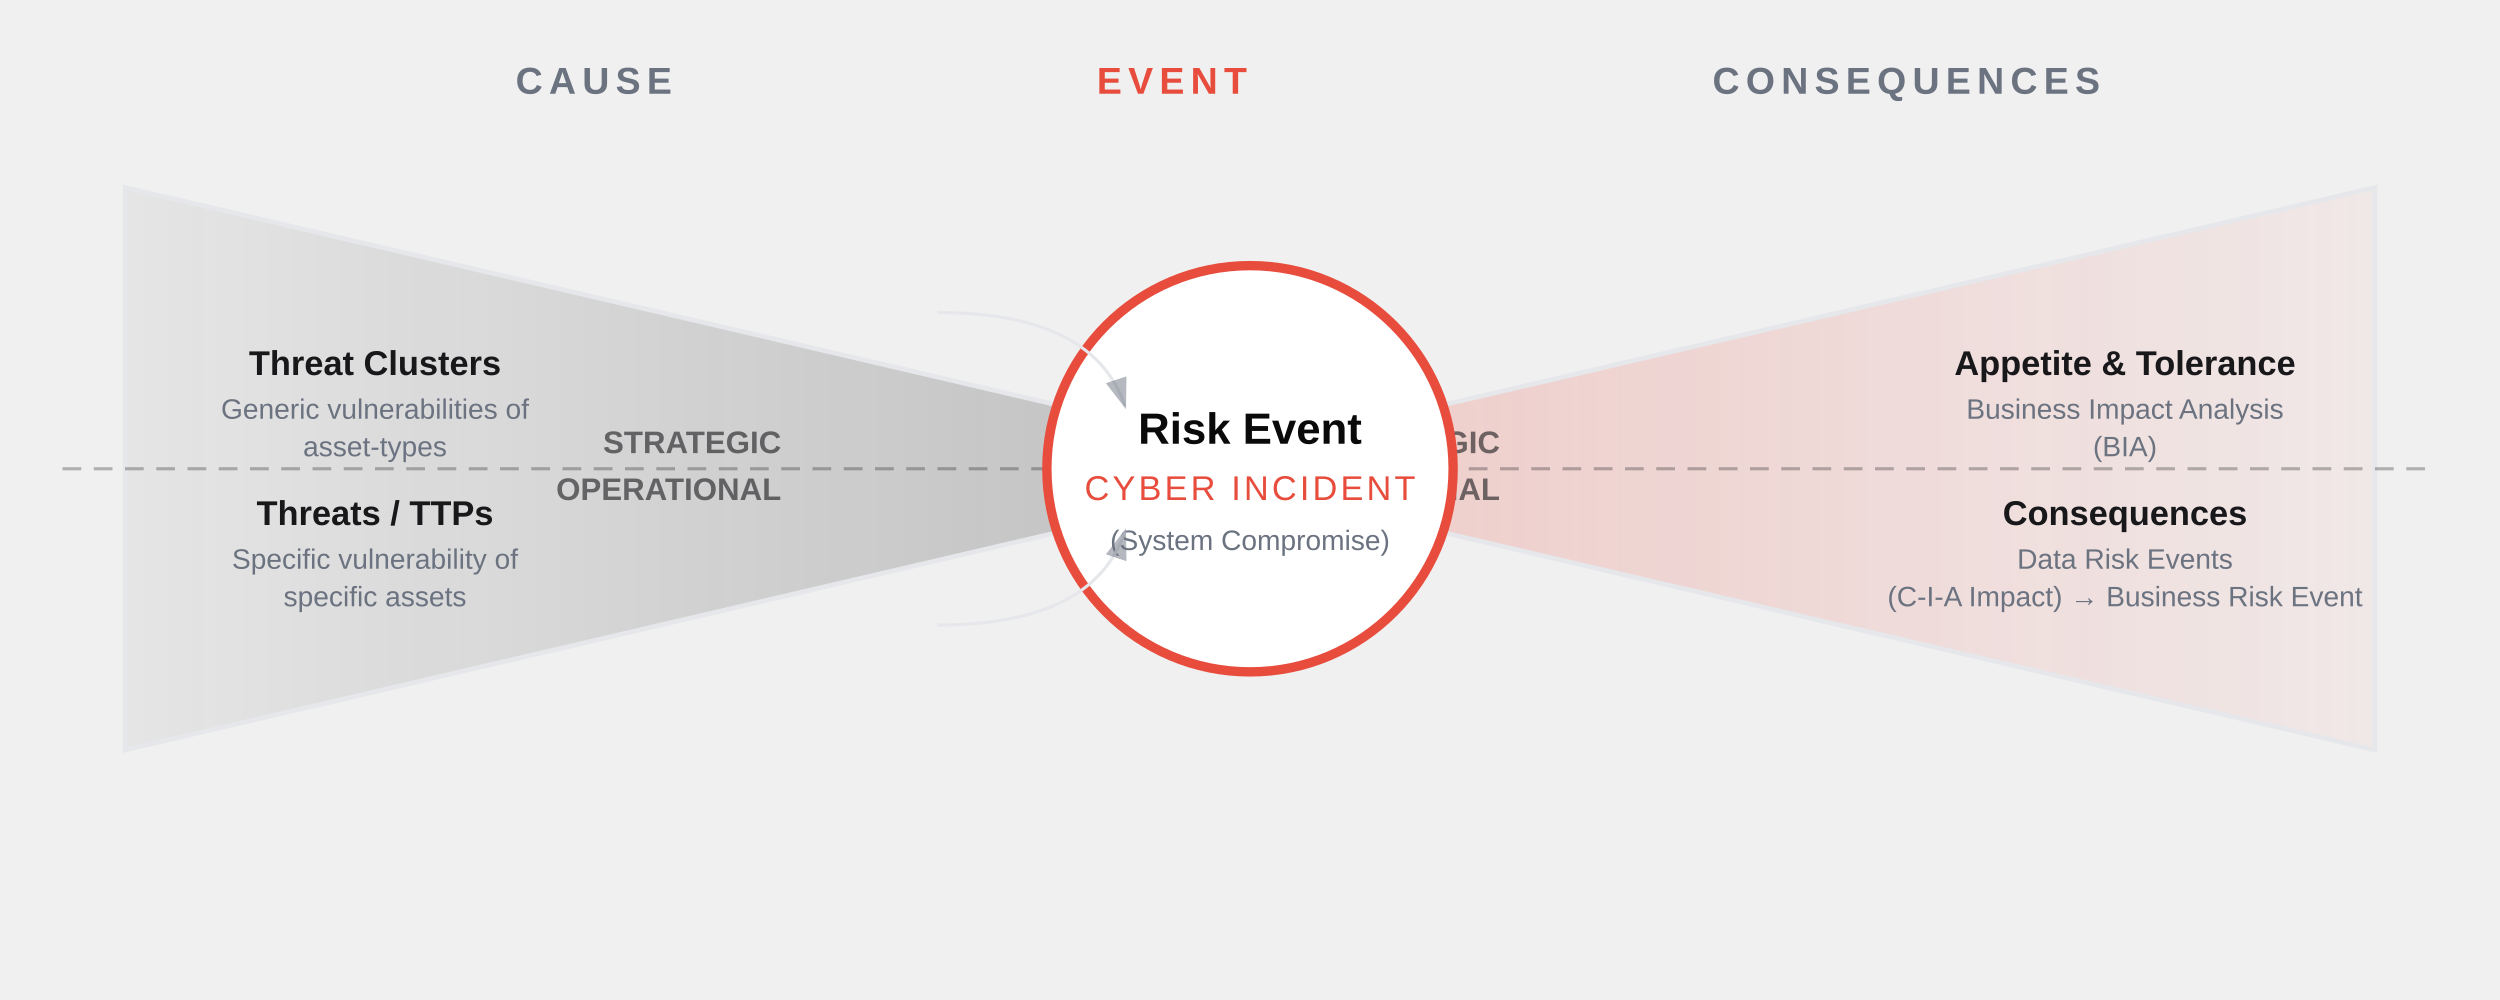
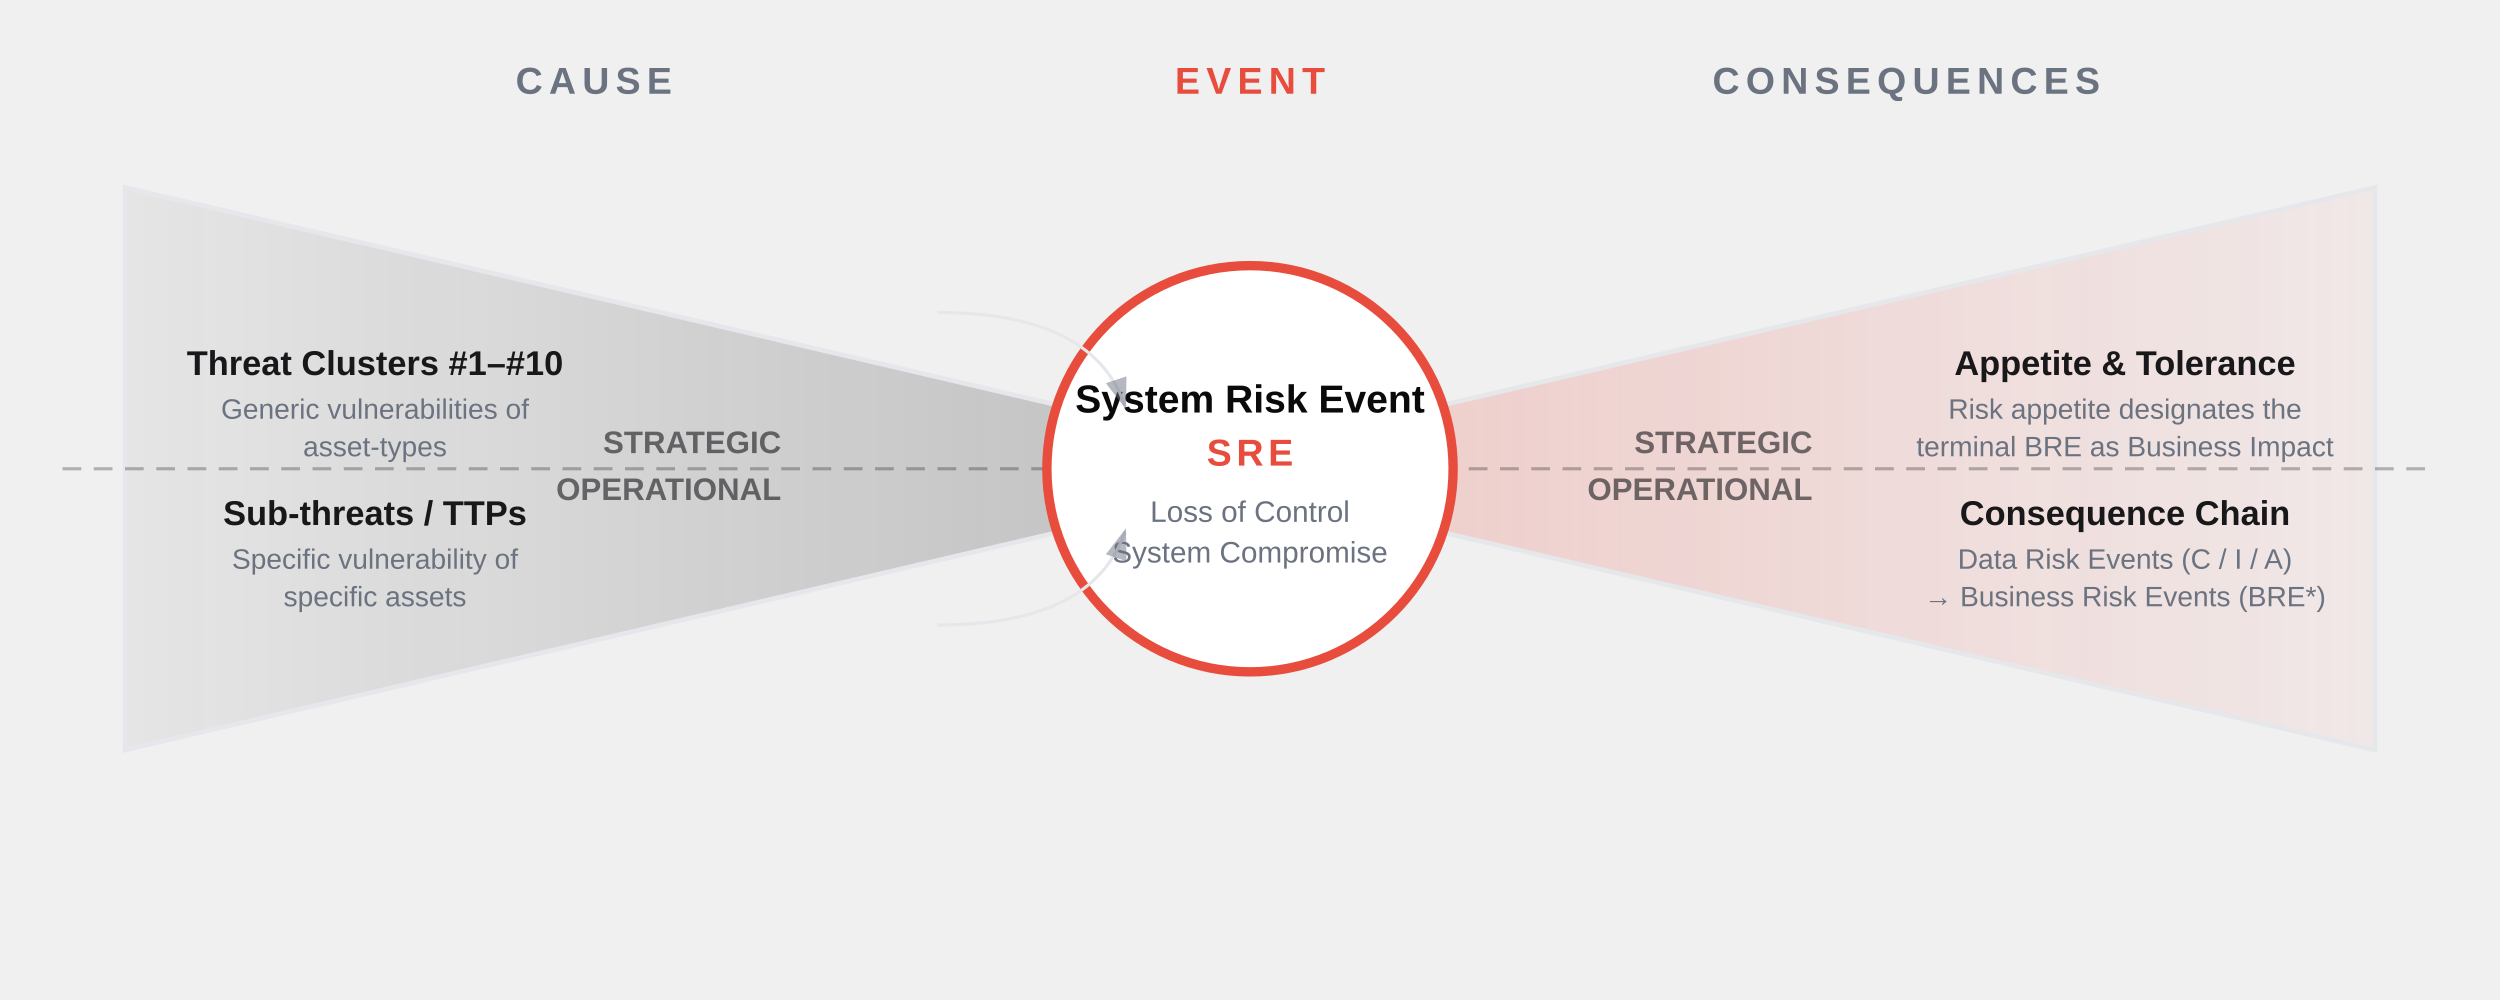
<svg xmlns="http://www.w3.org/2000/svg" viewBox="0 0 800 320" aria-labelledby="bowtieTitle bowtieDesc" role="img">
  <defs>
    <linearGradient id="wingGradientLeft" x1="0%" x2="100%" y1="0%" y2="0%">
      <stop offset="0%" stop-color="#18181b" stop-opacity="0.05" />
      <stop offset="100%" stop-color="#18181b" stop-opacity="0.2" />
    </linearGradient>
    <linearGradient id="wingGradientRight" x1="0%" x2="100%" y1="0%" y2="0%">
      <stop offset="0%" stop-color="#e74c3c" stop-opacity="0.2" />
      <stop offset="100%" stop-color="#e74c3c" stop-opacity="0.05" />
    </linearGradient>
    <marker id="arrowhead" markerWidth="10" markerHeight="7" refX="9" refY="3.5" orient="auto">
      <polygon fill="#6b7280" opacity="0.5" points="0 0, 10 3.5, 0 7" />
    </marker>
    <style>
      .label { font-family: 'Segoe UI', 'Helvetica Neue', Arial, sans-serif; }
    </style>
  </defs>
  <text class="label" x="190" y="30" fill="#6b7280" text-anchor="middle" font-size="12" font-weight="bold" letter-spacing="2">CAUSE</text>
-   <text class="label" x="375" y="30" fill="#e74c3c" text-anchor="middle" font-size="12" font-weight="bold" letter-spacing="2">EVENT</text>
+   <text class="label" x="400" y="30" fill="#e74c3c" text-anchor="middle" font-size="12" font-weight="bold" letter-spacing="2">EVENT</text>
  <text class="label" x="610" y="30" fill="#6b7280" text-anchor="middle" font-size="12" font-weight="bold" letter-spacing="2">CONSEQUENCES</text>
  <path d="M 40,60 L 340,130 L 340,170 L 40,240 Z" fill="url(#wingGradientLeft)" stroke="#e5e7eb" stroke-width="1.5" />
  <path d="M 460,130 L 760,60 L 760,240 L 460,170 Z" fill="url(#wingGradientRight)" stroke="#e5e7eb" stroke-width="1.5" />
  <line x1="20" x2="780" y1="150" y2="150" stroke="#18181b" stroke-dasharray="6 4" stroke-width="1" opacity="0.3" />
-   <text class="label" x="480" y="145" fill="#18181b" text-anchor="end" font-size="10" font-weight="bold" opacity="0.6">STRATEGIC</text>
-   <text class="label" x="480" y="160" fill="#18181b" text-anchor="end" font-size="10" font-weight="bold" opacity="0.6">OPERATIONAL</text>
+   <text class="label" x="580" y="145" fill="#18181b" text-anchor="end" font-size="10" font-weight="bold" opacity="0.6">STRATEGIC</text>
+   <text class="label" x="580" y="160" fill="#18181b" text-anchor="end" font-size="10" font-weight="bold" opacity="0.6">OPERATIONAL</text>
  <text class="label" x="250" y="145" fill="#18181b" text-anchor="end" font-size="10" font-weight="bold" opacity="0.6">STRATEGIC</text>
  <text class="label" x="250" y="160" fill="#18181b" text-anchor="end" font-size="10" font-weight="bold" opacity="0.6">OPERATIONAL</text>
  <circle cx="400" cy="150" r="65" fill="#ffffff" stroke="#e74c3c" stroke-width="3" />
-   <text class="label" x="400" y="142" fill="#0a0a0b" text-anchor="middle" font-size="14" font-weight="bold">Risk Event</text>
-   <text class="label" x="400" y="160" fill="#e74c3c" text-anchor="middle" font-size="11" font-weight="500" text-transform="uppercase" letter-spacing="1">CYBER INCIDENT</text>
-   <text class="label" x="400" y="176" fill="#6b7280" text-anchor="middle" font-size="9">(System Compromise)</text>
-   <text class="label" x="120" y="120" fill="#18181b" text-anchor="middle" font-size="11" font-weight="bold">Threat Clusters</text>
+   <text class="label" x="400" y="132" fill="#0a0a0b" text-anchor="middle" font-size="12.5" font-weight="bold">System Risk Event</text>
+   <text class="label" x="400" y="149" fill="#e74c3c" text-anchor="middle" font-size="12" font-weight="bold" letter-spacing="1.5">SRE</text>
+   <text class="label" x="400" y="167" fill="#6b7280" text-anchor="middle" font-size="9.5">Loss of Control</text>
+   <text class="label" x="400" y="180" fill="#6b7280" text-anchor="middle" font-size="9.5">System Compromise</text>
+   <text class="label" x="120" y="120" fill="#18181b" text-anchor="middle" font-size="11" font-weight="bold">Threat Clusters #1–#10</text>
  <text class="label" x="120" y="134" fill="#6b7280" text-anchor="middle" font-size="9">Generic vulnerabilities of</text>
  <text class="label" x="120" y="146" fill="#6b7280" text-anchor="middle" font-size="9">asset-types</text>
-   <text class="label" x="120" y="168" fill="#18181b" text-anchor="middle" font-size="11" font-weight="bold">Threats / TTPs</text>
+   <text class="label" x="120" y="168" fill="#18181b" text-anchor="middle" font-size="11" font-weight="bold">Sub-threats / TTPs</text>
  <text class="label" x="120" y="182" fill="#6b7280" text-anchor="middle" font-size="9">Specific vulnerability of</text>
  <text class="label" x="120" y="194" fill="#6b7280" text-anchor="middle" font-size="9">specific assets</text>
  <text class="label" x="680" y="120" fill="#18181b" text-anchor="middle" font-size="11" font-weight="bold">Appetite &amp; Tolerance</text>
-   <text class="label" x="680" y="134" fill="#6b7280" text-anchor="middle" font-size="9">Business Impact Analysis</text>
-   <text class="label" x="680" y="146" fill="#6b7280" text-anchor="middle" font-size="9">(BIA)</text>
-   <text class="label" x="680" y="168" fill="#18181b" text-anchor="middle" font-size="11" font-weight="bold">Consequences</text>
-   <text class="label" x="680" y="182" fill="#6b7280" text-anchor="middle" font-size="9">Data Risk Events</text>
-   <text class="label" x="680" y="194" fill="#6b7280" text-anchor="middle" font-size="9">(C-I-A Impact) → Business Risk Event</text>
+   <text class="label" x="680" y="134" fill="#6b7280" text-anchor="middle" font-size="9">Risk appetite designates the</text>
+   <text class="label" x="680" y="146" fill="#6b7280" text-anchor="middle" font-size="9">terminal BRE as Business Impact</text>
+   <text class="label" x="680" y="168" fill="#18181b" text-anchor="middle" font-size="11" font-weight="bold">Consequence Chain</text>
+   <text class="label" x="680" y="182" fill="#6b7280" text-anchor="middle" font-size="9">Data Risk Events (C / I / A)</text>
+   <text class="label" x="680" y="194" fill="#6b7280" text-anchor="middle" font-size="9">→ Business Risk Events (BRE*)</text>
  <path d="M 300,100 Q 350,100 360,130" fill="none" stroke="#e5e7eb" stroke-width="1" marker-end="url(#arrowhead)" />
  <path d="M 300,200 Q 350,200 360,170" fill="none" stroke="#e5e7eb" stroke-width="1" marker-end="url(#arrowhead)" />
</svg>
